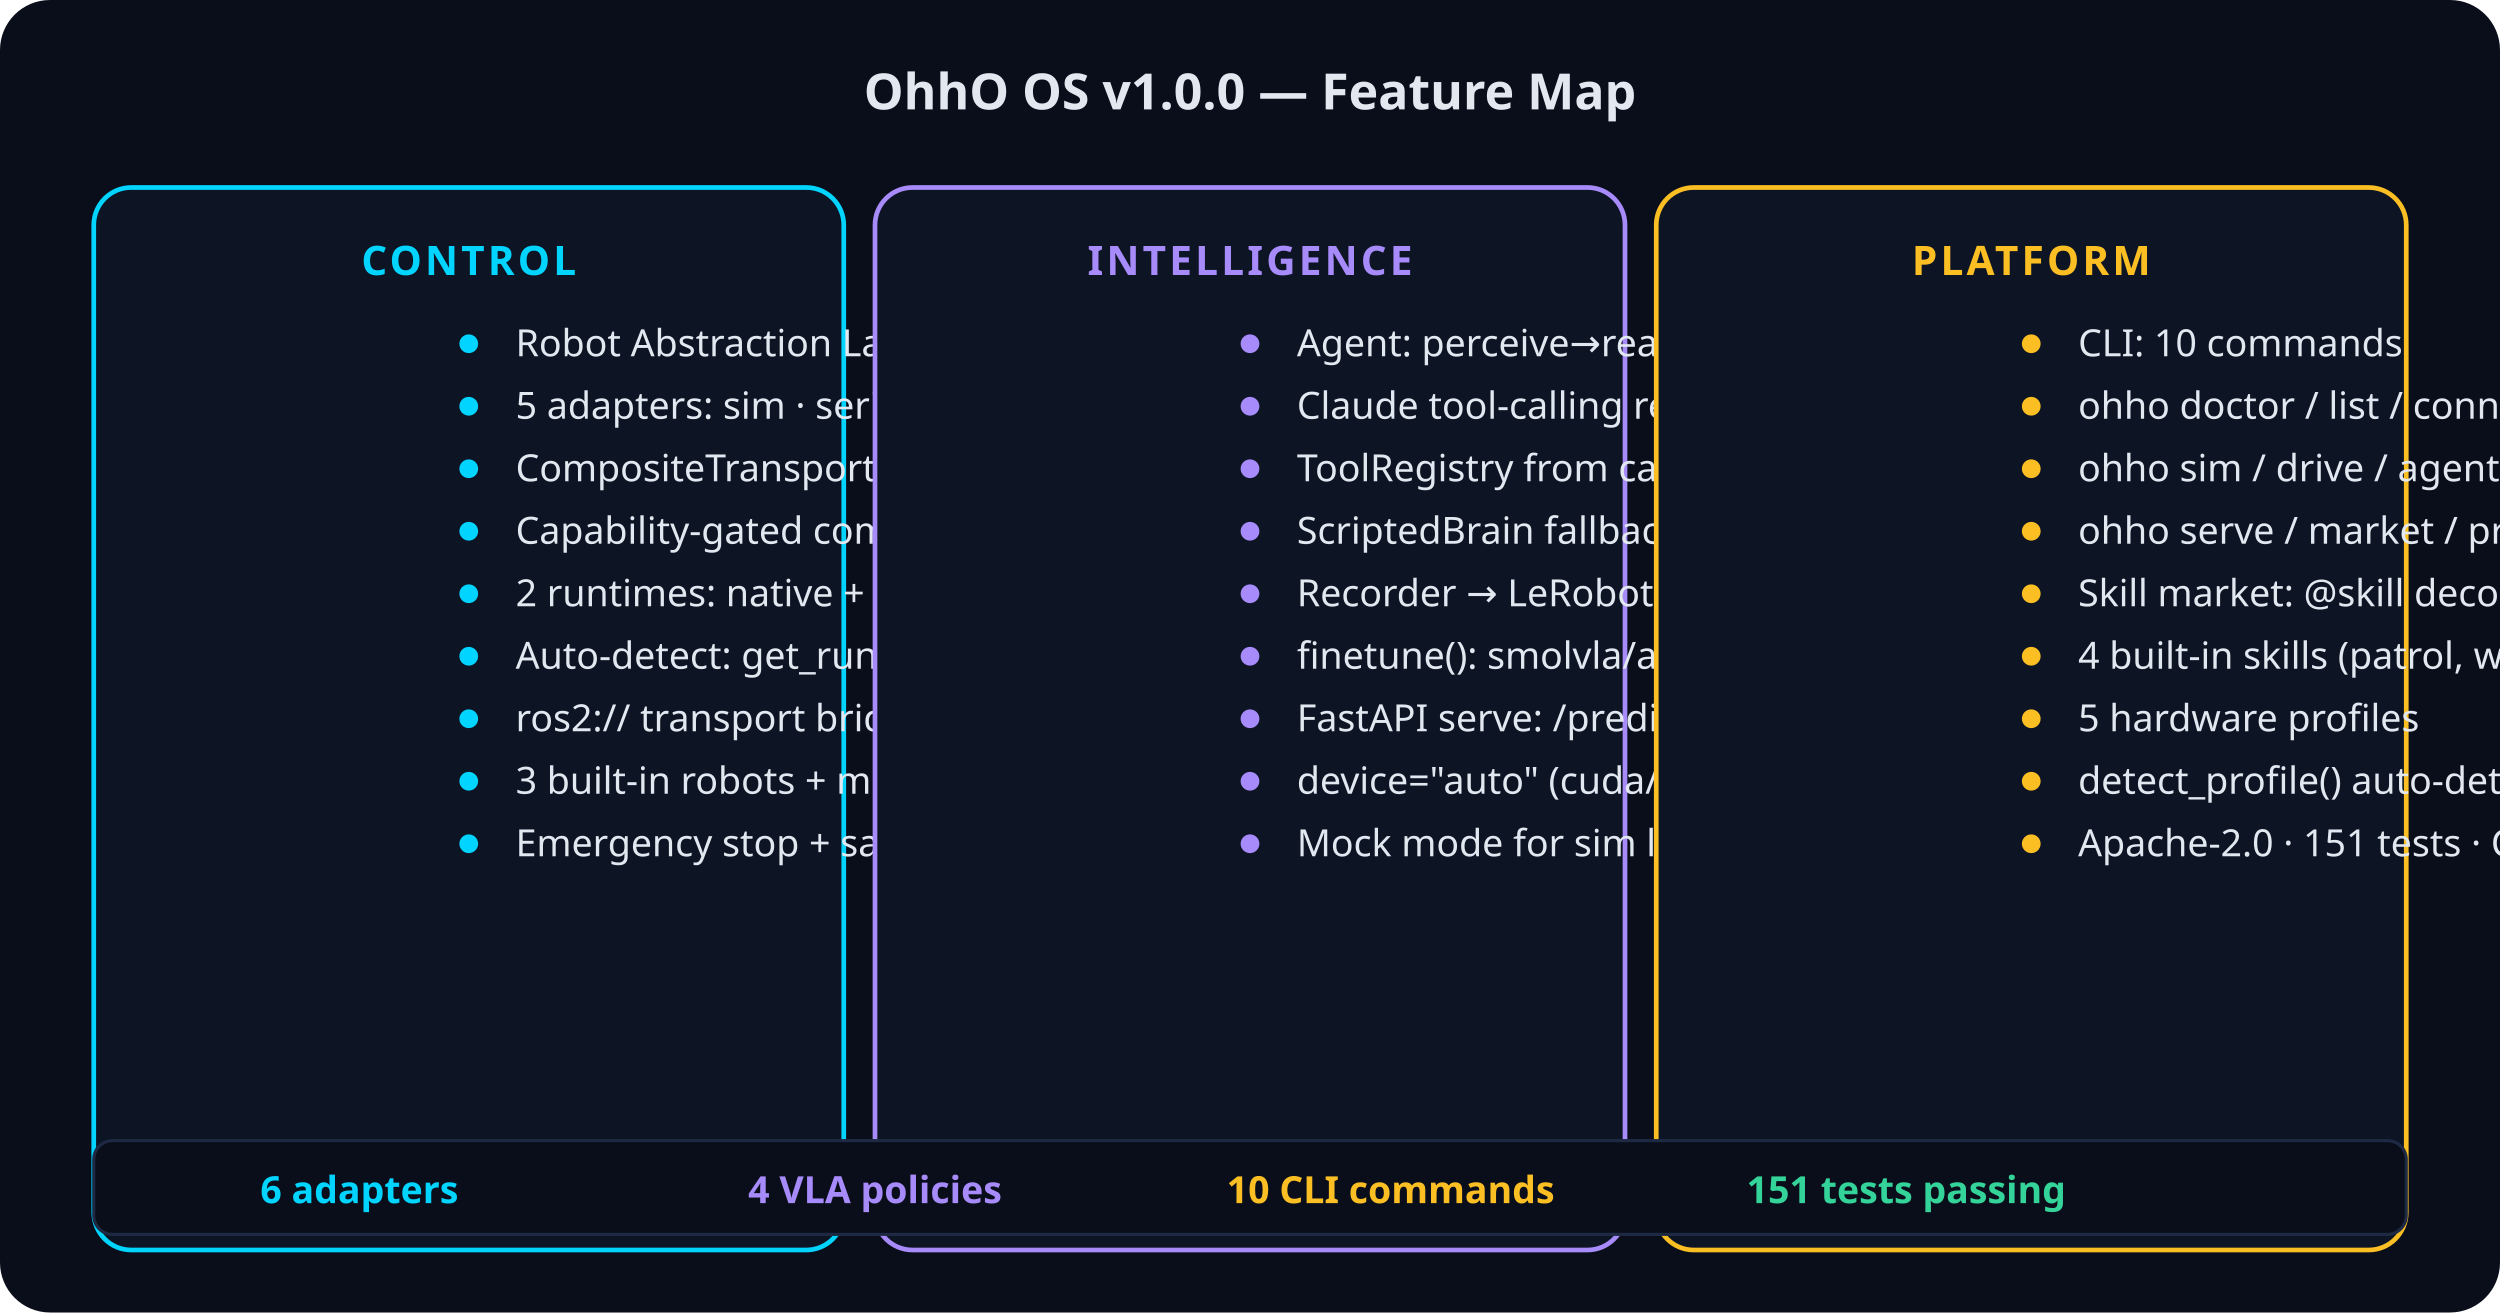
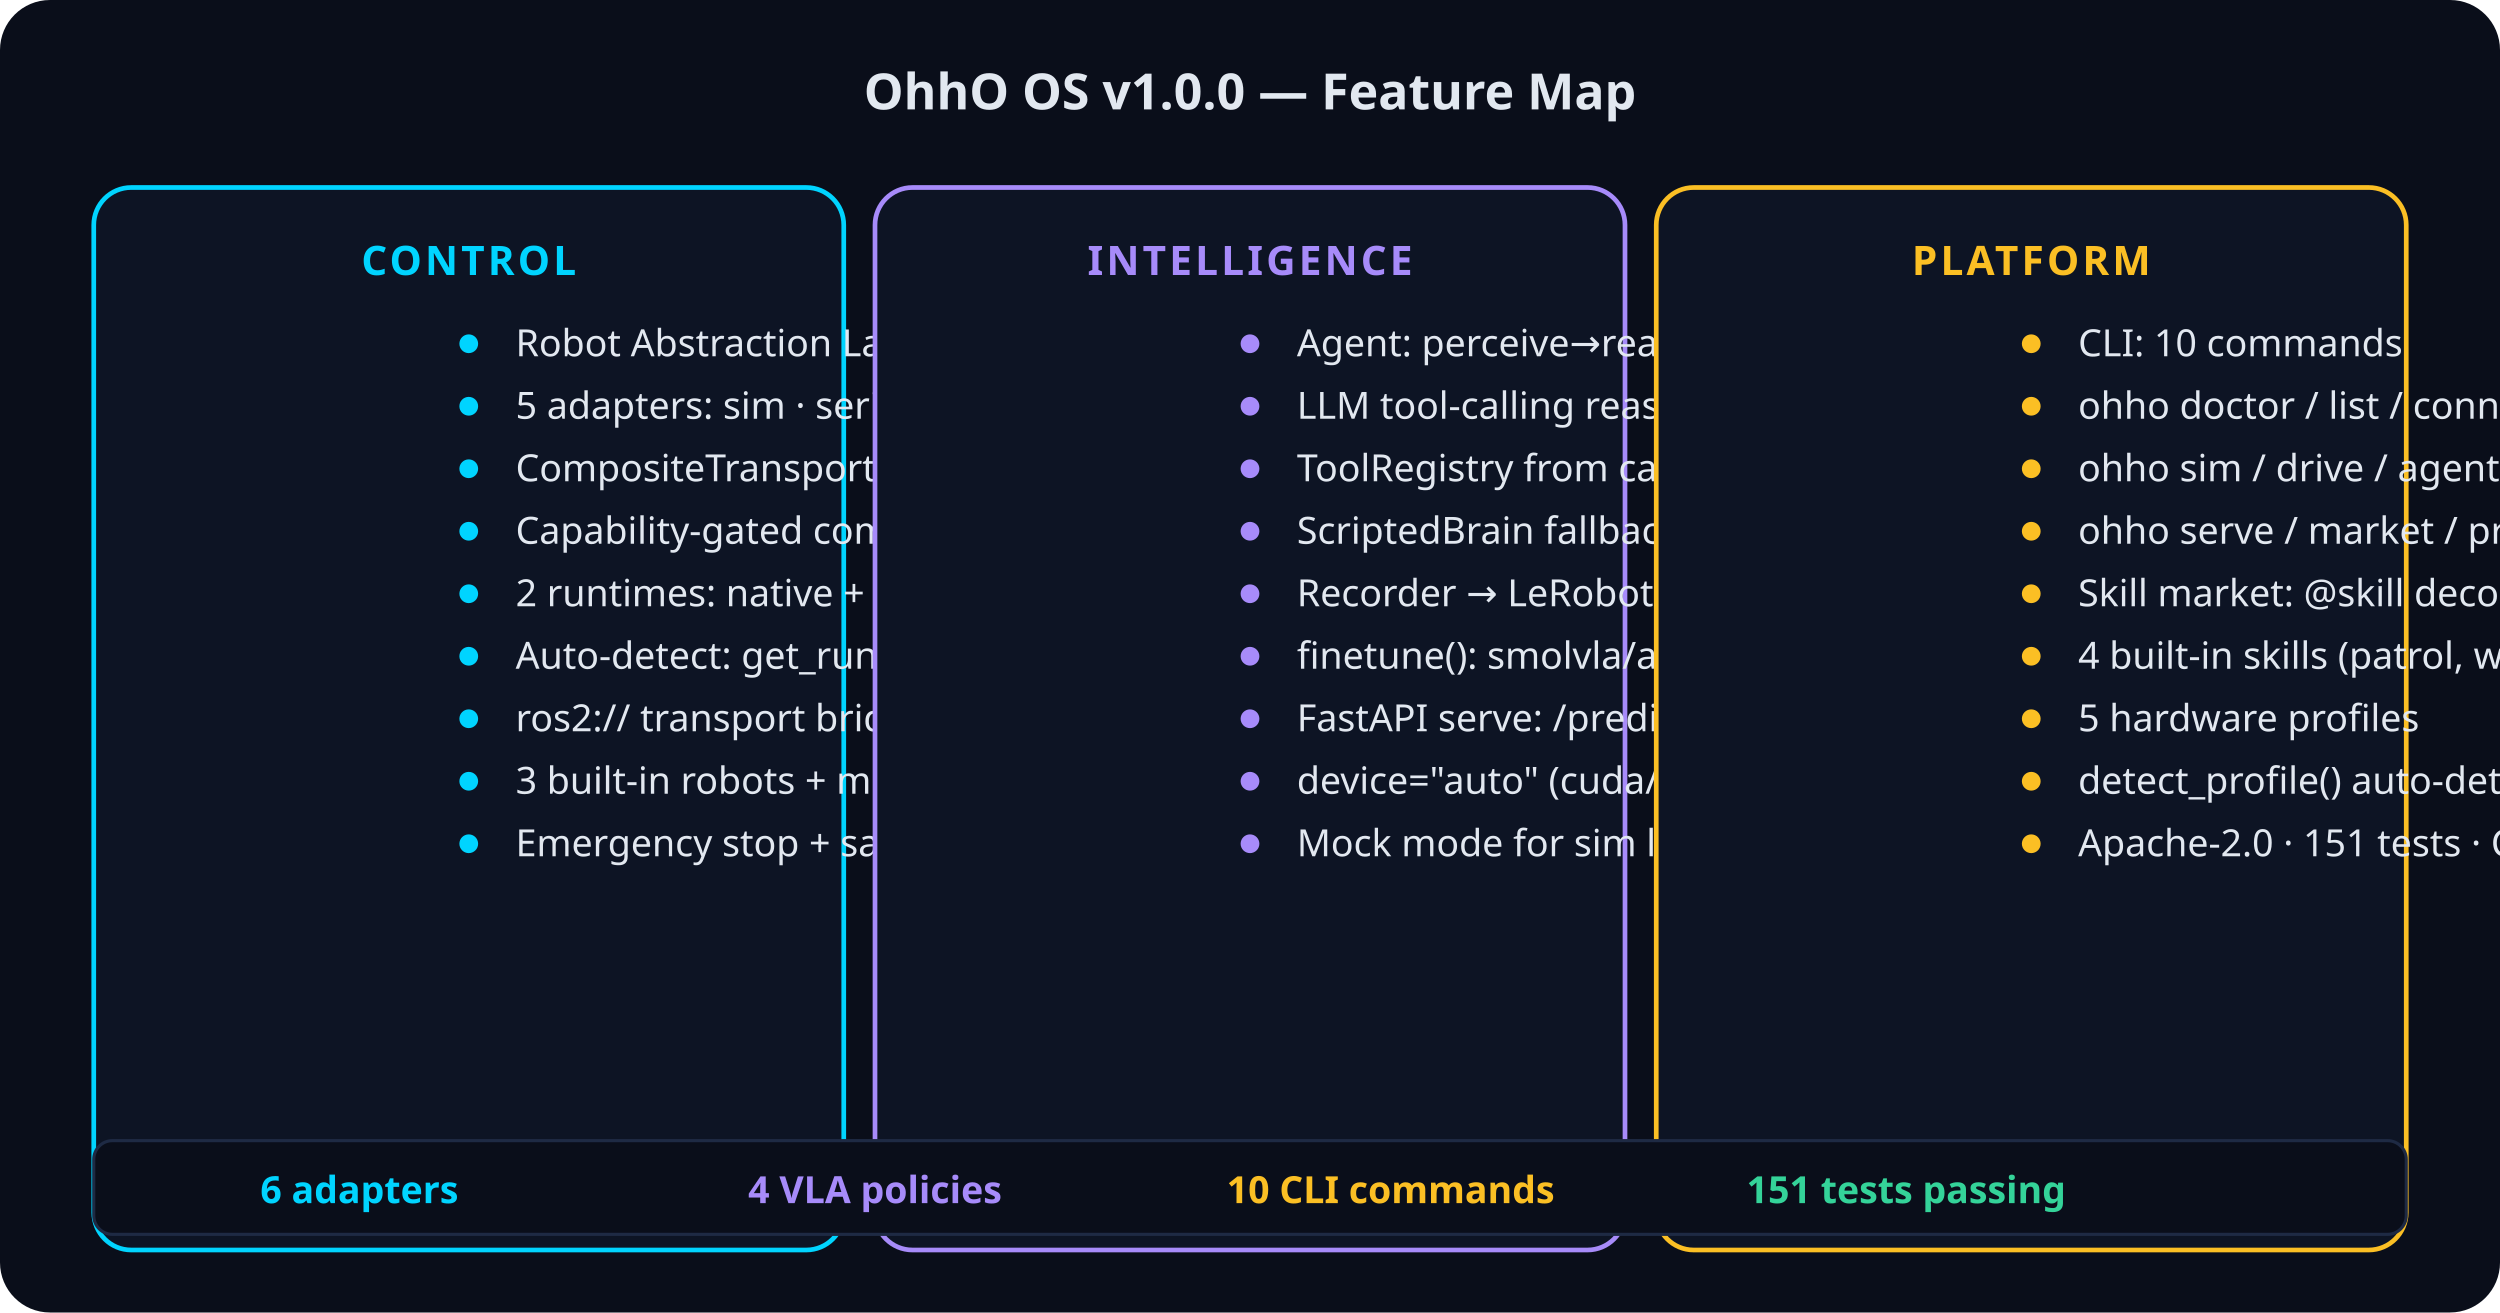
<svg xmlns="http://www.w3.org/2000/svg" viewBox="0 0 800 420" fill="none" font-family="system-ui, sans-serif">
  <rect width="800" height="420" rx="16" fill="#0a0e1a" />
  <text x="400" y="35" text-anchor="middle" fill="#e2e8f0" font-size="16" font-weight="700">OhhO OS v1.0.0 — Feature Map</text>
  <rect x="30" y="60" width="240" height="340" rx="12" fill="#0d1424" stroke="#00d4ff" stroke-width="1.5" />
  <text x="150" y="88" text-anchor="middle" fill="#00d4ff" font-size="13" font-weight="700" letter-spacing="1">CONTROL</text>
  <circle cx="150" cy="110" r="3" fill="#00d4ff" />
  <text x="165" y="114" fill="#e2e8f0" font-size="12">Robot Abstraction Layer</text>
  <circle cx="150" cy="130" r="3" fill="#00d4ff" />
-   <text x="165" y="134" fill="#e2e8f0" font-size="12">5 adapters: sim · serial · feetech</text>
+   <text x="165" y="134" fill="#e2e8f0" font-size="12">5 adapters: sim · serial · arm</text>
  <circle cx="150" cy="150" r="3" fill="#00d4ff" />
  <text x="165" y="154" fill="#e2e8f0" font-size="12">CompositeTransport (base+arm)</text>
  <circle cx="150" cy="170" r="3" fill="#00d4ff" />
  <text x="165" y="174" fill="#e2e8f0" font-size="12">Capability-gated commands</text>
  <circle cx="150" cy="190" r="3" fill="#00d4ff" />
  <text x="165" y="194" fill="#e2e8f0" font-size="12">2 runtimes: native + ROS 2</text>
  <circle cx="150" cy="210" r="3" fill="#00d4ff" />
  <text x="165" y="214" fill="#e2e8f0" font-size="12">Auto-detect: get_runtime("auto")</text>
  <circle cx="150" cy="230" r="3" fill="#00d4ff" />
  <text x="165" y="234" fill="#e2e8f0" font-size="12">ros2:// transport bridges topics</text>
  <circle cx="150" cy="250" r="3" fill="#00d4ff" />
  <text x="165" y="254" fill="#e2e8f0" font-size="12">3 built-in robots + manifests</text>
  <circle cx="150" cy="270" r="3" fill="#00d4ff" />
  <text x="165" y="274" fill="#e2e8f0" font-size="12">Emergency stop + safety</text>
  <rect x="280" y="60" width="240" height="340" rx="12" fill="#0d1424" stroke="#a78bfa" stroke-width="1.5" />
  <text x="400" y="88" text-anchor="middle" fill="#a78bfa" font-size="13" font-weight="700" letter-spacing="1">INTELLIGENCE</text>
  <circle cx="400" cy="110" r="3" fill="#a78bfa" />
  <text x="415" y="114" fill="#e2e8f0" font-size="12">Agent: perceive→reason→act→reflect</text>
  <circle cx="400" cy="130" r="3" fill="#a78bfa" />
-   <text x="415" y="134" fill="#e2e8f0" font-size="12">Claude tool-calling reasoner</text>
+   <text x="415" y="134" fill="#e2e8f0" font-size="12">LLM tool-calling reasoner</text>
  <circle cx="400" cy="150" r="3" fill="#a78bfa" />
  <text x="415" y="154" fill="#e2e8f0" font-size="12">ToolRegistry from capabilities</text>
  <circle cx="400" cy="170" r="3" fill="#a78bfa" />
  <text x="415" y="174" fill="#e2e8f0" font-size="12">ScriptedBrain fallback (no deps)</text>
  <circle cx="400" cy="190" r="3" fill="#a78bfa" />
  <text x="415" y="194" fill="#e2e8f0" font-size="12">Recorder → LeRobot v2.0 datasets</text>
  <circle cx="400" cy="210" r="3" fill="#a78bfa" />
  <text x="415" y="214" fill="#e2e8f0" font-size="12">finetune(): smolvla/act/diffusion</text>
  <circle cx="400" cy="230" r="3" fill="#a78bfa" />
  <text x="415" y="234" fill="#e2e8f0" font-size="12">FastAPI serve: /predict endpoint</text>
  <circle cx="400" cy="250" r="3" fill="#a78bfa" />
  <text x="415" y="254" fill="#e2e8f0" font-size="12">device="auto" (cuda/mps/cpu)</text>
  <circle cx="400" cy="270" r="3" fill="#a78bfa" />
  <text x="415" y="274" fill="#e2e8f0" font-size="12">Mock mode for sim loops</text>
  <rect x="530" y="60" width="240" height="340" rx="12" fill="#0d1424" stroke="#fbbf24" stroke-width="1.5" />
  <text x="650" y="88" text-anchor="middle" fill="#fbbf24" font-size="13" font-weight="700" letter-spacing="1">PLATFORM</text>
  <circle cx="650" cy="110" r="3" fill="#fbbf24" />
  <text x="665" y="114" fill="#e2e8f0" font-size="12">CLI: 10 commands</text>
  <circle cx="650" cy="130" r="3" fill="#fbbf24" />
  <text x="665" y="134" fill="#e2e8f0" font-size="12">ohho doctor / list / connect</text>
  <circle cx="650" cy="150" r="3" fill="#fbbf24" />
  <text x="665" y="154" fill="#e2e8f0" font-size="12">ohho sim / drive / agent</text>
  <circle cx="650" cy="170" r="3" fill="#fbbf24" />
  <text x="665" y="174" fill="#e2e8f0" font-size="12">ohho serve / market / profile</text>
  <circle cx="650" cy="190" r="3" fill="#fbbf24" />
  <text x="665" y="194" fill="#e2e8f0" font-size="12">Skill market: @skill decorator</text>
  <circle cx="650" cy="210" r="3" fill="#fbbf24" />
  <text x="665" y="214" fill="#e2e8f0" font-size="12">4 built-in skills (patrol, wave...)</text>
  <circle cx="650" cy="230" r="3" fill="#fbbf24" />
  <text x="665" y="234" fill="#e2e8f0" font-size="12">5 hardware profiles</text>
  <circle cx="650" cy="250" r="3" fill="#fbbf24" />
  <text x="665" y="254" fill="#e2e8f0" font-size="12">detect_profile() auto-detect</text>
  <circle cx="650" cy="270" r="3" fill="#fbbf24" />
  <text x="665" y="274" fill="#e2e8f0" font-size="12">Apache-2.0 · 151 tests · CONTRIBUTING</text>
  <rect x="30" y="365" width="740" height="30" rx="6" fill="#0a0e1a" stroke="#1e2a44" />
  <text x="115" y="385" text-anchor="middle" fill="#00d4ff" font-size="12" font-weight="600">6 adapters</text>
  <text x="280" y="385" text-anchor="middle" fill="#a78bfa" font-size="12" font-weight="600">4 VLA policies</text>
  <text x="445" y="385" text-anchor="middle" fill="#fbbf24" font-size="12" font-weight="600">10 CLI commands</text>
  <text x="610" y="385" text-anchor="middle" fill="#34d399" font-size="12" font-weight="600">151 tests passing</text>
</svg>
